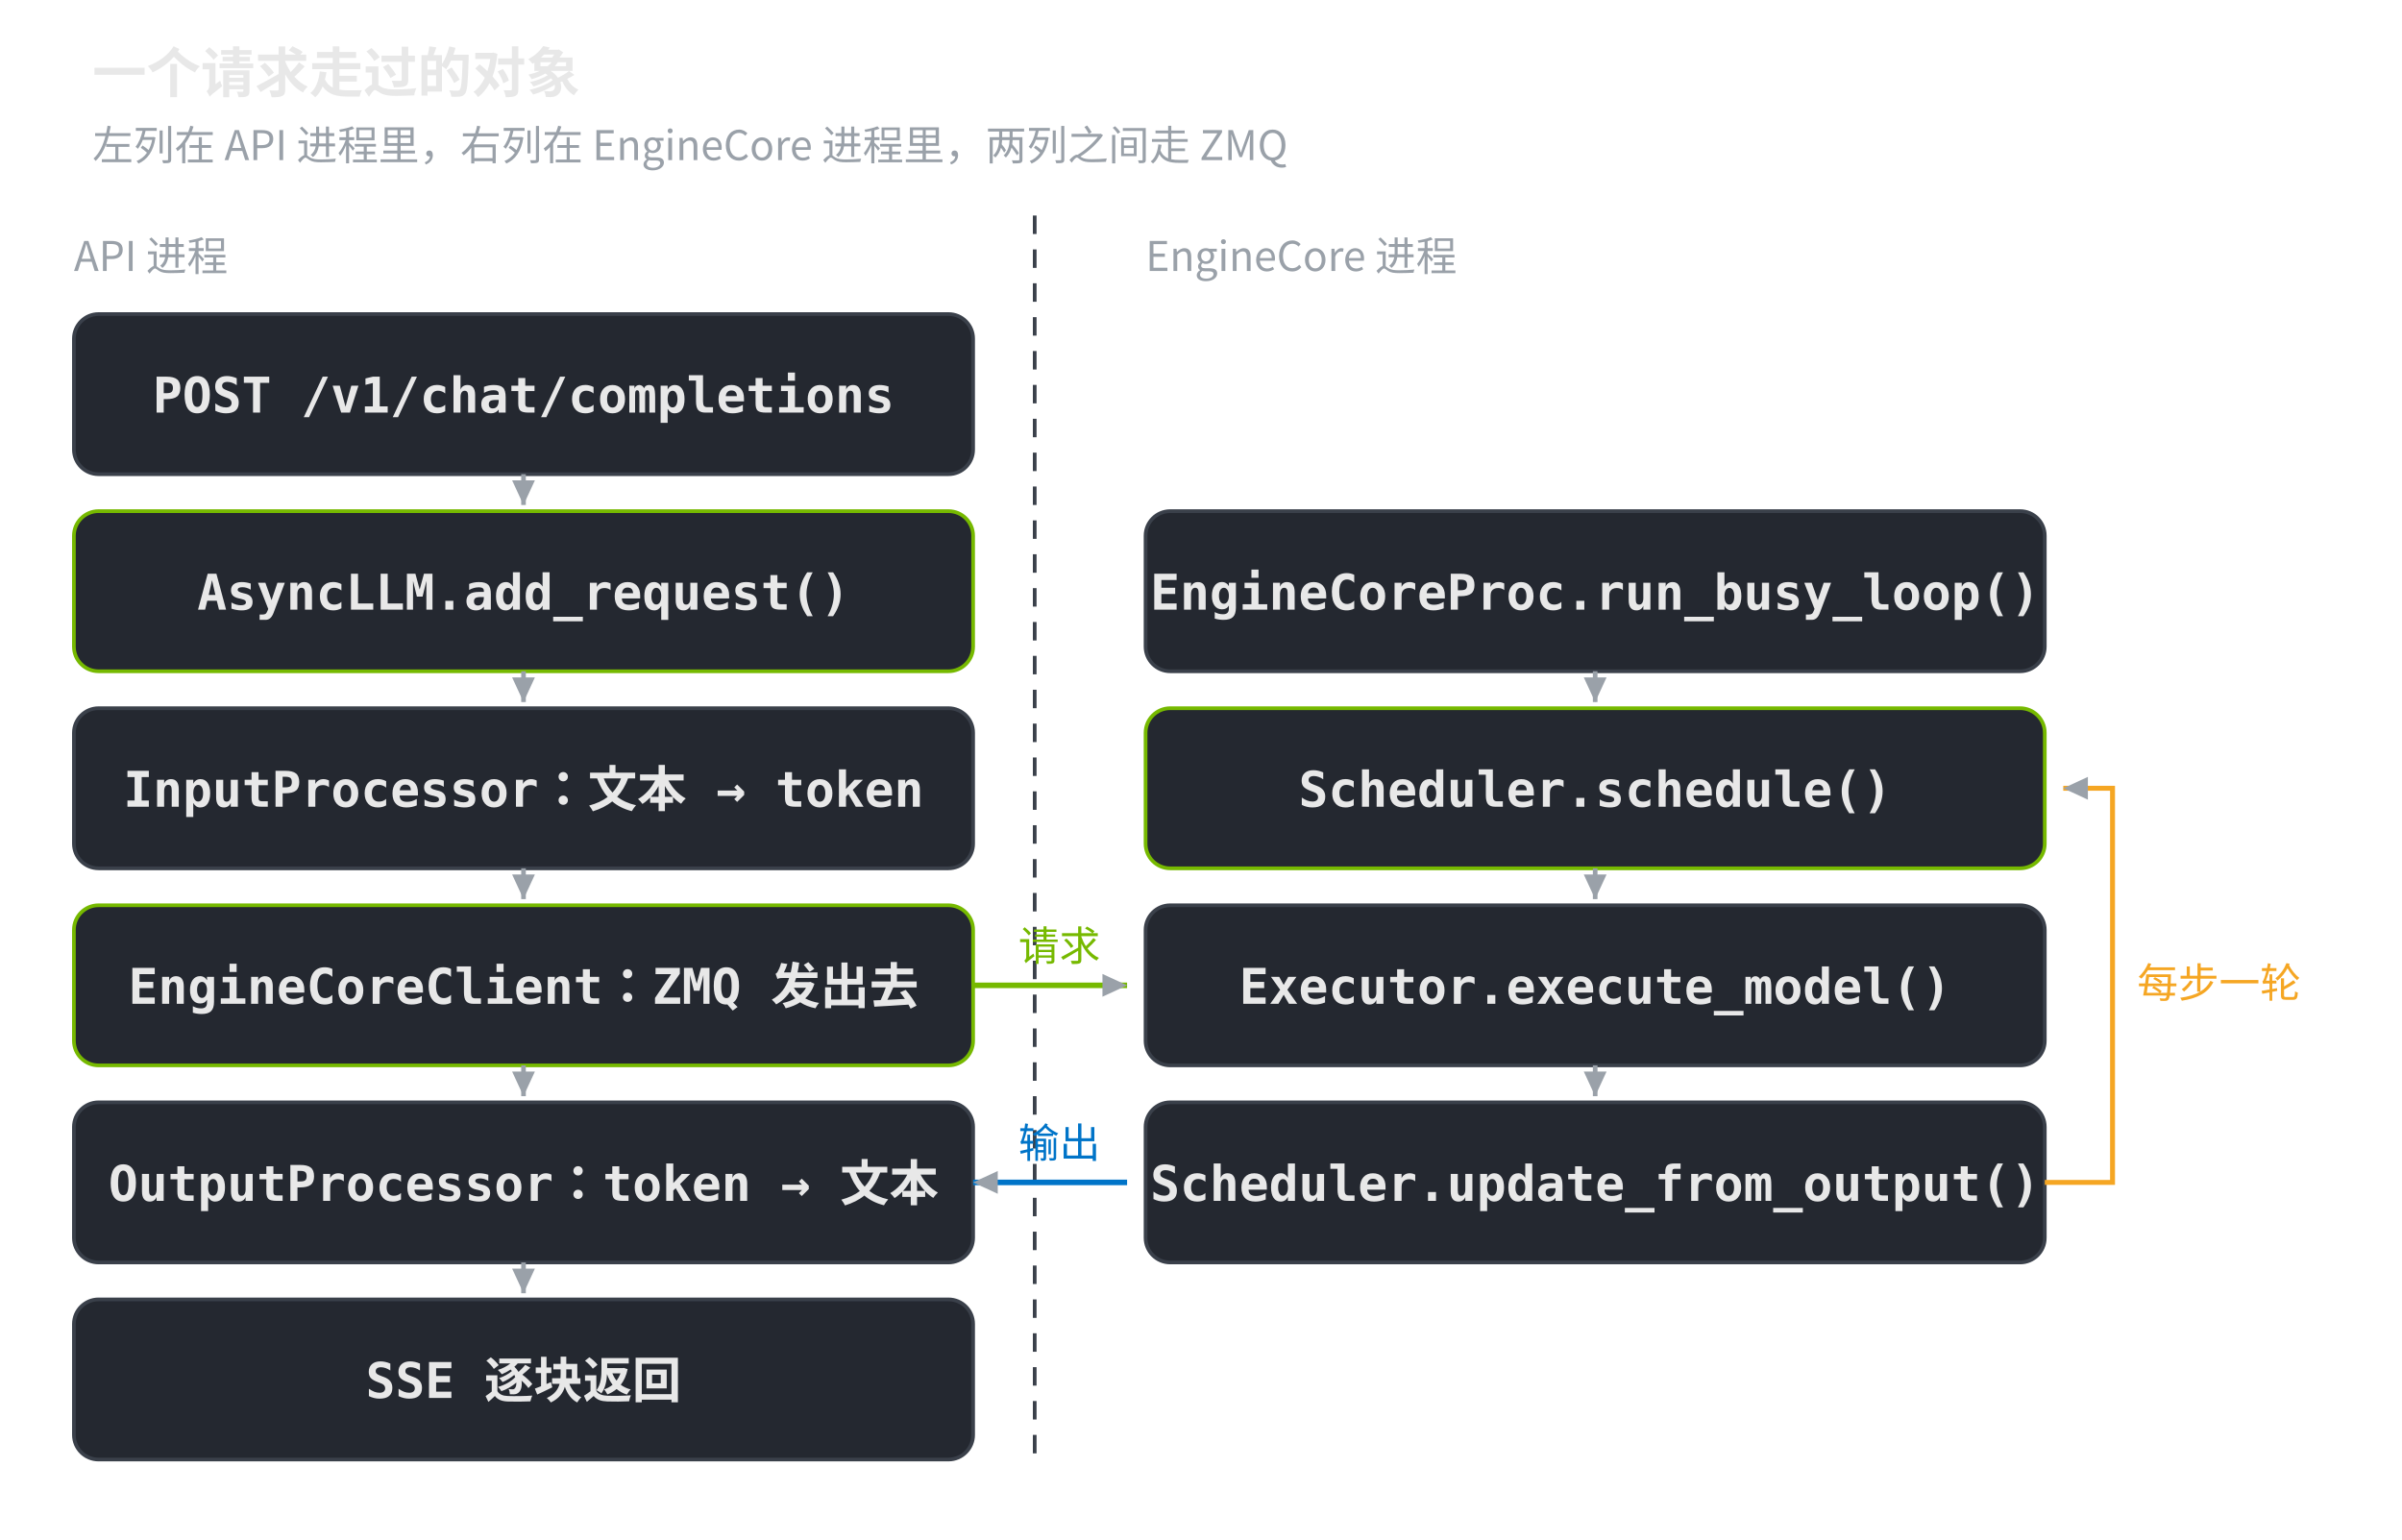
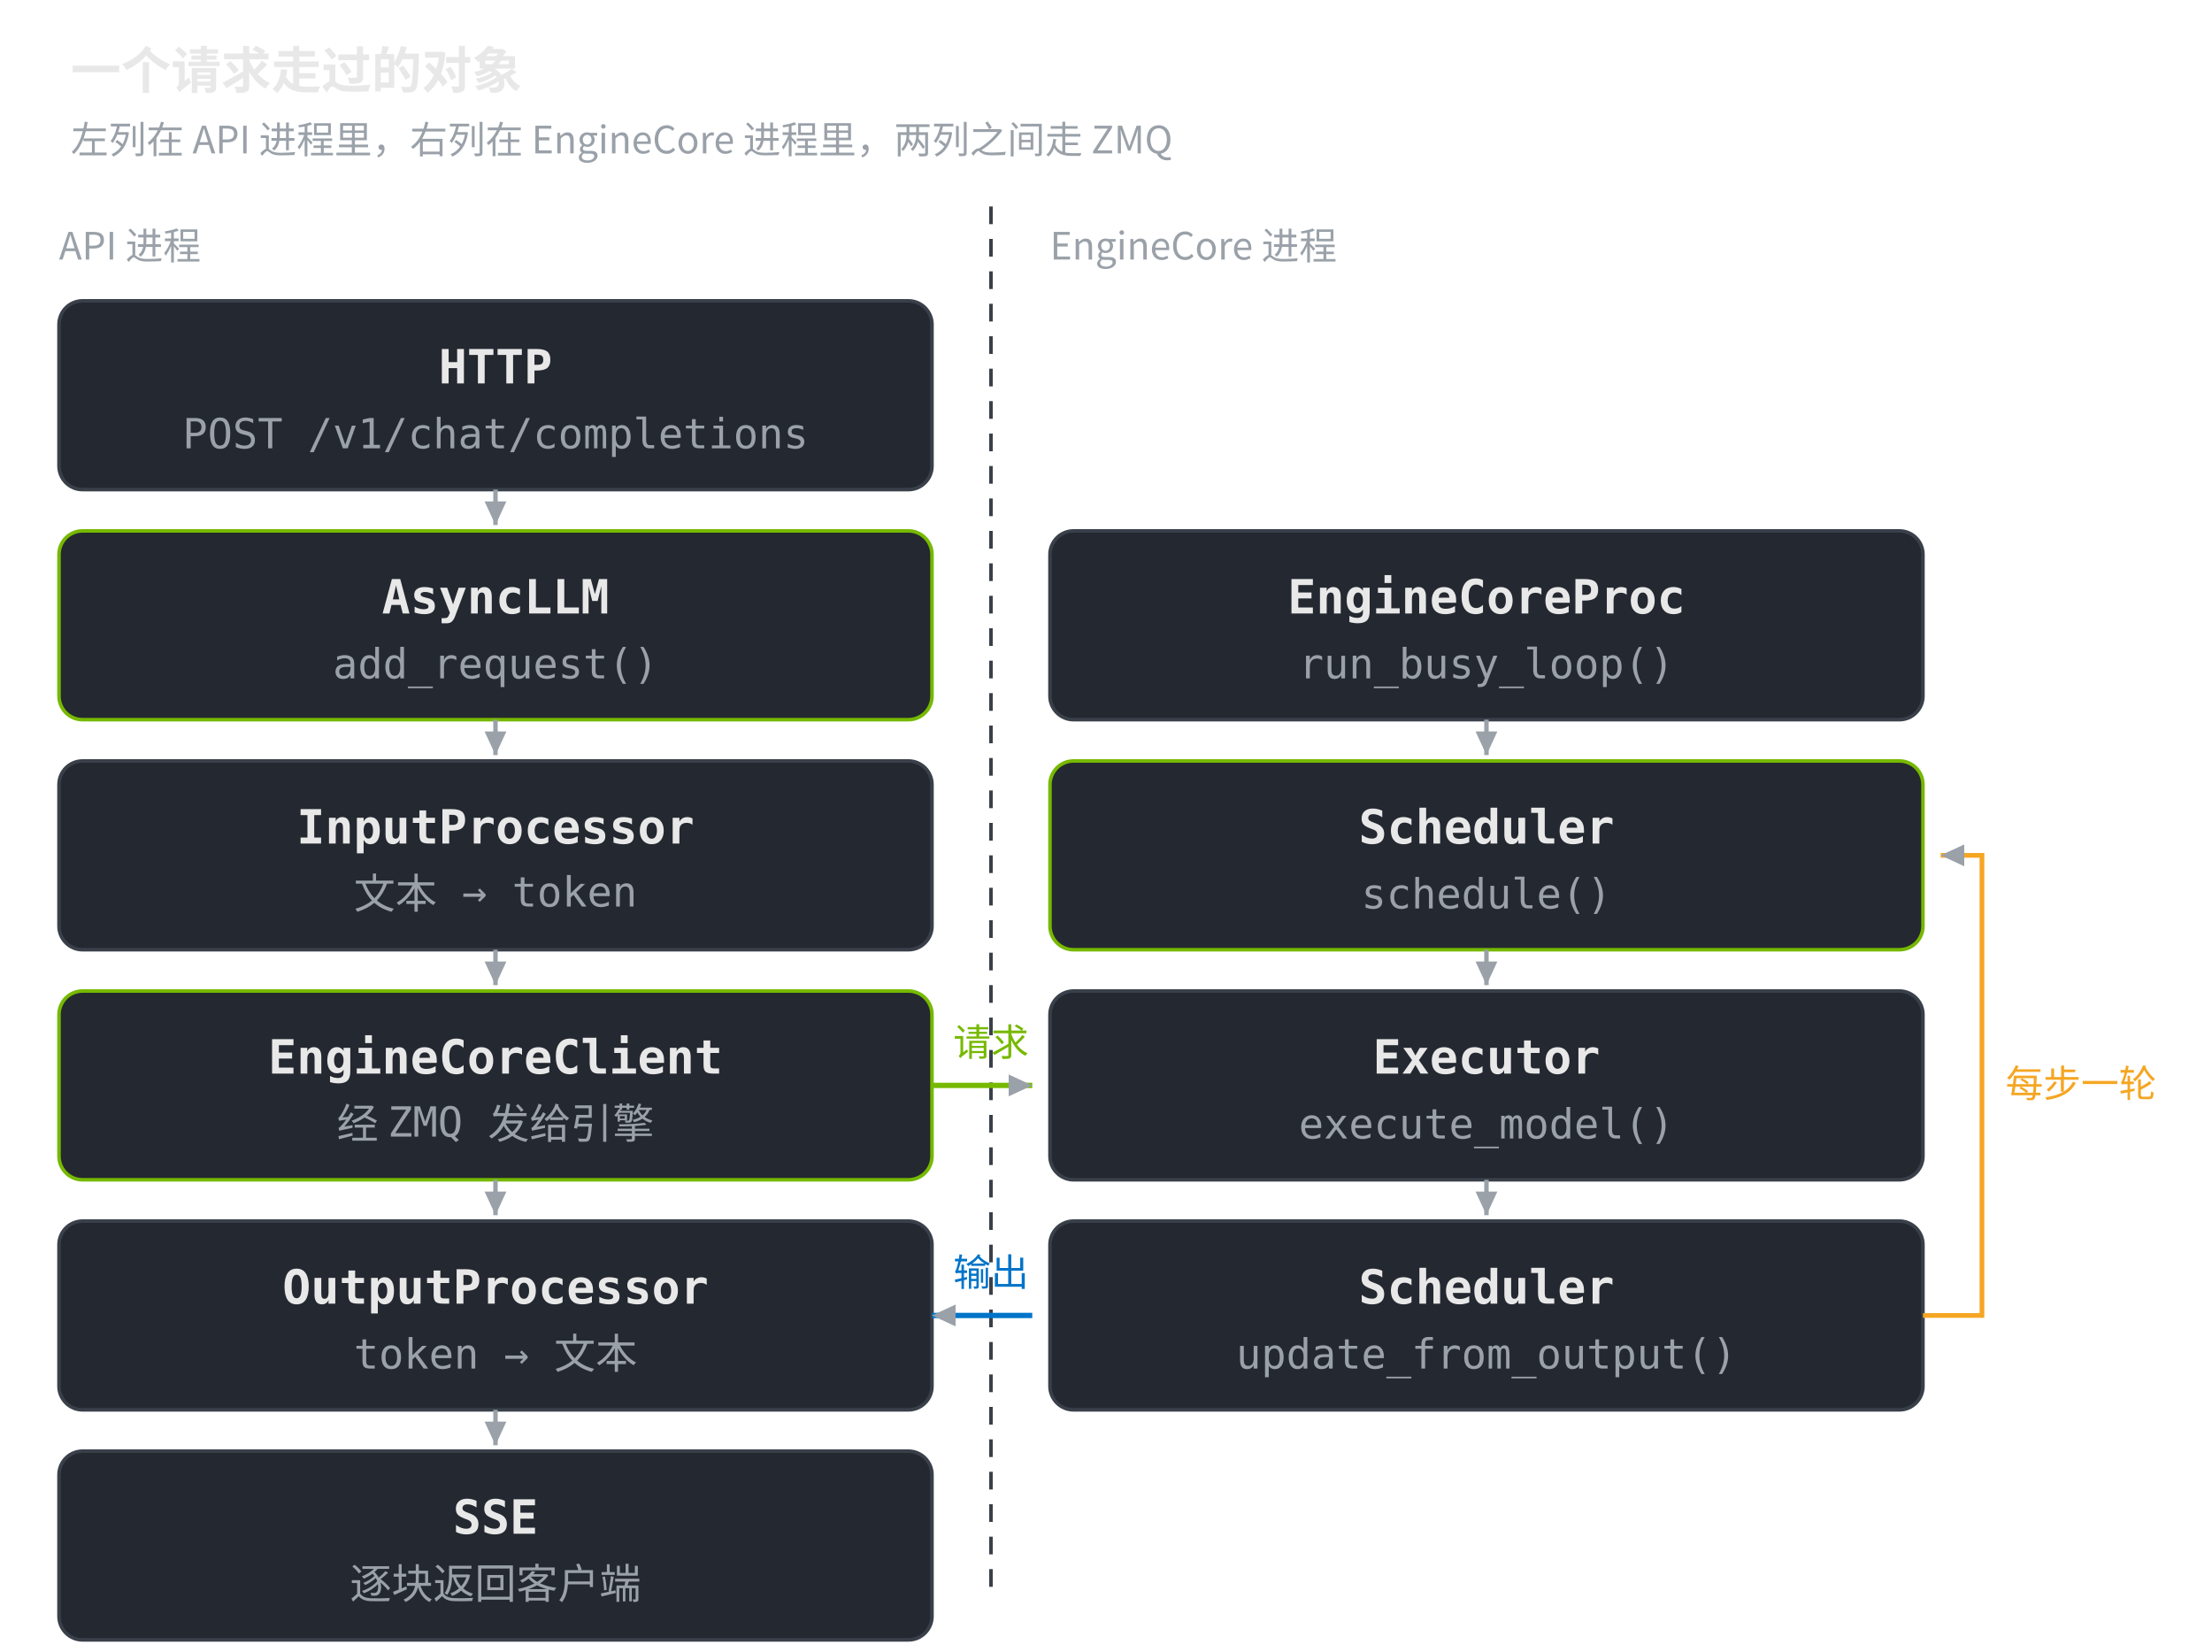
- <svg xmlns="http://www.w3.org/2000/svg" viewBox="0 0 780 500" width="780" height="500" role="img" aria-label="一个请求在 vLLM 里的路径：API 进程做分词和发送，EngineCore 进程里调度、执行、回写输出，两个进程之间用 ZMQ 传消息">
+ <svg xmlns="http://www.w3.org/2000/svg" viewBox="0 0 750 560" width="750" height="560" role="img" aria-label="一个请求在 vLLM 里的路径：API 进程做分词和发送，EngineCore 进程里调度、执行、回写输出，两个进程之间用 ZMQ 传消息">
  <style>.t2t-m{font-family:"JetBrains Mono Variable","JetBrains Mono","SF Mono",Menlo,Consolas,monospace}.t2t-s{font-family:"Noto Sans CJK SC","Noto Sans SC Variable","Noto Sans SC","Source Han Sans SC","PingFang SC","Microsoft YaHei",system-ui,sans-serif}</style>
  <defs>
    <marker id="qa" markerUnits="userSpaceOnUse" markerWidth="9" markerHeight="9" refX="8" refY="4.5" orient="auto">
      <path d="M0 0.8 8 4.5 0 8.2z" fill="#9AA1A9" />
    </marker>
  </defs>
-   <text x="30" y="30" class="t2t-s" font-size="17.6" fill="#E8E8E8" text-anchor="start" font-weight="700">一个请求走过的对象</text>
-   <text x="30" y="52" class="t2t-s" font-size="13.3" fill="#9AA1A9" text-anchor="start" font-weight="400">左列在 API 进程里，右列在 EngineCore 进程里，两列之间走 ZMQ</text>
-   <path d="M336 70V474" stroke="#3A404A" stroke-width="1.2" stroke-dasharray="6 5" />
-   <text x="24" y="88" class="t2t-s" font-size="13.3" fill="#9AA1A9" text-anchor="start" font-weight="400">API 进程</text>
-   <text x="372" y="88" class="t2t-s" font-size="13.3" fill="#9AA1A9" text-anchor="start" font-weight="400">EngineCore 进程</text>
-   <rect x="24" y="102" width="292" height="52" rx="8" fill="#242830" stroke="#3A404A" stroke-width="1.2" />
-   <text x="170.0" y="134.0" class="t2t-m" font-size="16.0" fill="#E8E8E8" text-anchor="middle" font-weight="600">POST /v1/chat/completions</text>
-   <rect x="24" y="166" width="292" height="52" rx="8" fill="#242830" stroke="#76B900" stroke-width="1.2" />
-   <text x="170.0" y="198.0" class="t2t-m" font-size="16.0" fill="#E8E8E8" text-anchor="middle" font-weight="600">AsyncLLM.add_request()</text>
-   <rect x="24" y="230" width="292" height="52" rx="8" fill="#242830" stroke="#3A404A" stroke-width="1.2" />
-   <text x="170.0" y="262.0" class="t2t-m" font-size="16.0" fill="#E8E8E8" text-anchor="middle" font-weight="600">InputProcessor：文本 → token</text>
-   <rect x="24" y="294" width="292" height="52" rx="8" fill="#242830" stroke="#76B900" stroke-width="1.2" />
-   <text x="170.0" y="326.0" class="t2t-m" font-size="16.0" fill="#E8E8E8" text-anchor="middle" font-weight="600">EngineCoreClient：ZMQ 发出去</text>
-   <rect x="24" y="358" width="292" height="52" rx="8" fill="#242830" stroke="#3A404A" stroke-width="1.2" />
-   <text x="170.0" y="390.0" class="t2t-m" font-size="16.0" fill="#E8E8E8" text-anchor="middle" font-weight="600">OutputProcessor：token → 文本</text>
-   <rect x="24" y="422" width="292" height="52" rx="8" fill="#242830" stroke="#3A404A" stroke-width="1.2" />
-   <text x="170.0" y="454.0" class="t2t-m" font-size="16.0" fill="#E8E8E8" text-anchor="middle" font-weight="600">SSE 逐块返回</text>
-   <rect x="372" y="166" width="292" height="52" rx="8" fill="#242830" stroke="#3A404A" stroke-width="1.2" />
-   <text x="518.0" y="198.0" class="t2t-m" font-size="16.0" fill="#E8E8E8" text-anchor="middle" font-weight="600">EngineCoreProc.run_busy_loop()</text>
-   <rect x="372" y="230" width="292" height="52" rx="8" fill="#242830" stroke="#76B900" stroke-width="1.2" />
-   <text x="518.0" y="262.0" class="t2t-m" font-size="16.0" fill="#E8E8E8" text-anchor="middle" font-weight="600">Scheduler.schedule()</text>
-   <rect x="372" y="294" width="292" height="52" rx="8" fill="#242830" stroke="#3A404A" stroke-width="1.2" />
-   <text x="518.0" y="326.0" class="t2t-m" font-size="16.0" fill="#E8E8E8" text-anchor="middle" font-weight="600">Executor.execute_model()</text>
-   <rect x="372" y="358" width="292" height="52" rx="8" fill="#242830" stroke="#3A404A" stroke-width="1.2" />
-   <text x="518.0" y="390.0" class="t2t-m" font-size="16.0" fill="#E8E8E8" text-anchor="middle" font-weight="600">Scheduler.update_from_output()</text>
-   <path d="M170.0 154V164" stroke="#9AA1A9" stroke-width="1.5" marker-end="url(#qa)" />
-   <path d="M170.0 218V228" stroke="#9AA1A9" stroke-width="1.5" marker-end="url(#qa)" />
-   <path d="M170.0 282V292" stroke="#9AA1A9" stroke-width="1.5" marker-end="url(#qa)" />
-   <path d="M170.0 346V356" stroke="#9AA1A9" stroke-width="1.5" marker-end="url(#qa)" />
-   <path d="M170.0 410V420" stroke="#9AA1A9" stroke-width="1.5" marker-end="url(#qa)" />
-   <path d="M518.0 218V228" stroke="#9AA1A9" stroke-width="1.5" marker-end="url(#qa)" />
-   <path d="M518.0 282V292" stroke="#9AA1A9" stroke-width="1.5" marker-end="url(#qa)" />
-   <path d="M518.0 346V356" stroke="#9AA1A9" stroke-width="1.5" marker-end="url(#qa)" />
-   <path d="M316 320.0H366" stroke="#76B900" stroke-width="1.8" marker-end="url(#qa)" />
-   <text x="344.0" y="312.0" class="t2t-s" font-size="13.3" fill="#76B900" text-anchor="middle" font-weight="400">请求</text>
-   <path d="M366 384.0H316" stroke="#0074C8" stroke-width="1.8" marker-end="url(#qa)" />
-   <text x="344.0" y="376.0" class="t2t-s" font-size="13.3" fill="#0074C8" text-anchor="middle" font-weight="400">输出</text>
-   <path d="M664 384.0H686V256.0H670" stroke="#F5A623" stroke-width="1.6" fill="none" marker-end="url(#qa)" />
-   <text x="694" y="324.0" class="t2t-s" font-size="13.3" fill="#F5A623" text-anchor="start" font-weight="400">每步一轮</text>
+   <text x="24" y="30" class="t2t-s" font-size="17.0" fill="#E8E8E8" text-anchor="start" font-weight="700">一个请求走过的对象</text>
+   <text x="24" y="52" class="t2t-s" font-size="12.8" fill="#9AA1A9" text-anchor="start" font-weight="400">左列在 API 进程里，右列在 EngineCore 进程里，两列之间走 ZMQ</text>
+   <path d="M336 70V540" stroke="#3A404A" stroke-width="1.2" stroke-dasharray="6 5" />
+   <text x="20" y="88" class="t2t-s" font-size="12.8" fill="#9AA1A9" text-anchor="start" font-weight="400">API 进程</text>
+   <text x="356" y="88" class="t2t-s" font-size="12.8" fill="#9AA1A9" text-anchor="start" font-weight="400">EngineCore 进程</text>
+   <rect x="20" y="102" width="296" height="64" rx="8" fill="#242830" stroke="#3A404A" stroke-width="1.2" />
+   <text x="168.0" y="130" class="t2t-m" font-size="16.0" fill="#E8E8E8" text-anchor="middle" font-weight="600">HTTP</text>
+   <text x="168.0" y="152" class="t2t-m" font-size="14.1" fill="#9AA1A9" text-anchor="middle" font-weight="400">POST /v1/chat/completions</text>
+   <rect x="20" y="180" width="296" height="64" rx="8" fill="#242830" stroke="#76B900" stroke-width="1.2" />
+   <text x="168.0" y="208" class="t2t-m" font-size="16.0" fill="#E8E8E8" text-anchor="middle" font-weight="600">AsyncLLM</text>
+   <text x="168.0" y="230" class="t2t-m" font-size="14.1" fill="#9AA1A9" text-anchor="middle" font-weight="400">add_request()</text>
+   <rect x="20" y="258" width="296" height="64" rx="8" fill="#242830" stroke="#3A404A" stroke-width="1.2" />
+   <text x="168.0" y="286" class="t2t-m" font-size="16.0" fill="#E8E8E8" text-anchor="middle" font-weight="600">InputProcessor</text>
+   <text x="168.0" y="308" class="t2t-m" font-size="14.1" fill="#9AA1A9" text-anchor="middle" font-weight="400">文本 → token</text>
+   <rect x="20" y="336" width="296" height="64" rx="8" fill="#242830" stroke="#76B900" stroke-width="1.2" />
+   <text x="168.0" y="364" class="t2t-m" font-size="16.0" fill="#E8E8E8" text-anchor="middle" font-weight="600">EngineCoreClient</text>
+   <text x="168.0" y="386" class="t2t-m" font-size="14.1" fill="#9AA1A9" text-anchor="middle" font-weight="400">经 ZMQ 发给引擎</text>
+   <rect x="20" y="414" width="296" height="64" rx="8" fill="#242830" stroke="#3A404A" stroke-width="1.2" />
+   <text x="168.0" y="442" class="t2t-m" font-size="16.0" fill="#E8E8E8" text-anchor="middle" font-weight="600">OutputProcessor</text>
+   <text x="168.0" y="464" class="t2t-m" font-size="14.1" fill="#9AA1A9" text-anchor="middle" font-weight="400">token → 文本</text>
+   <rect x="20" y="492" width="296" height="64" rx="8" fill="#242830" stroke="#3A404A" stroke-width="1.2" />
+   <text x="168.0" y="520" class="t2t-m" font-size="16.0" fill="#E8E8E8" text-anchor="middle" font-weight="600">SSE</text>
+   <text x="168.0" y="542" class="t2t-m" font-size="14.1" fill="#9AA1A9" text-anchor="middle" font-weight="400">逐块返回客户端</text>
+   <rect x="356" y="180" width="296" height="64" rx="8" fill="#242830" stroke="#3A404A" stroke-width="1.2" />
+   <text x="504.0" y="208" class="t2t-m" font-size="16.0" fill="#E8E8E8" text-anchor="middle" font-weight="600">EngineCoreProc</text>
+   <text x="504.0" y="230" class="t2t-m" font-size="14.1" fill="#9AA1A9" text-anchor="middle" font-weight="400">run_busy_loop()</text>
+   <rect x="356" y="258" width="296" height="64" rx="8" fill="#242830" stroke="#76B900" stroke-width="1.2" />
+   <text x="504.0" y="286" class="t2t-m" font-size="16.0" fill="#E8E8E8" text-anchor="middle" font-weight="600">Scheduler</text>
+   <text x="504.0" y="308" class="t2t-m" font-size="14.1" fill="#9AA1A9" text-anchor="middle" font-weight="400">schedule()</text>
+   <rect x="356" y="336" width="296" height="64" rx="8" fill="#242830" stroke="#3A404A" stroke-width="1.2" />
+   <text x="504.0" y="364" class="t2t-m" font-size="16.0" fill="#E8E8E8" text-anchor="middle" font-weight="600">Executor</text>
+   <text x="504.0" y="386" class="t2t-m" font-size="14.1" fill="#9AA1A9" text-anchor="middle" font-weight="400">execute_model()</text>
+   <rect x="356" y="414" width="296" height="64" rx="8" fill="#242830" stroke="#3A404A" stroke-width="1.2" />
+   <text x="504.0" y="442" class="t2t-m" font-size="16.0" fill="#E8E8E8" text-anchor="middle" font-weight="600">Scheduler</text>
+   <text x="504.0" y="464" class="t2t-m" font-size="14.1" fill="#9AA1A9" text-anchor="middle" font-weight="400">update_from_output()</text>
+   <path d="M168.0 166V178" stroke="#9AA1A9" stroke-width="1.5" marker-end="url(#qa)" />
+   <path d="M168.0 244V256" stroke="#9AA1A9" stroke-width="1.5" marker-end="url(#qa)" />
+   <path d="M168.0 322V334" stroke="#9AA1A9" stroke-width="1.5" marker-end="url(#qa)" />
+   <path d="M168.0 400V412" stroke="#9AA1A9" stroke-width="1.5" marker-end="url(#qa)" />
+   <path d="M168.0 478V490" stroke="#9AA1A9" stroke-width="1.5" marker-end="url(#qa)" />
+   <path d="M504.0 244V256" stroke="#9AA1A9" stroke-width="1.5" marker-end="url(#qa)" />
+   <path d="M504.0 322V334" stroke="#9AA1A9" stroke-width="1.5" marker-end="url(#qa)" />
+   <path d="M504.0 400V412" stroke="#9AA1A9" stroke-width="1.5" marker-end="url(#qa)" />
+   <path d="M316 368.0H350" stroke="#76B900" stroke-width="1.8" marker-end="url(#qa)" />
+   <text x="336.0" y="358.0" class="t2t-s" font-size="12.8" fill="#76B900" text-anchor="middle" font-weight="400">请求</text>
+   <path d="M350 446.0H316" stroke="#0074C8" stroke-width="1.8" marker-end="url(#qa)" />
+   <text x="336.0" y="436.0" class="t2t-s" font-size="12.8" fill="#0074C8" text-anchor="middle" font-weight="400">输出</text>
+   <path d="M652 446.0H672V290.0H658" stroke="#F5A623" stroke-width="1.6" fill="none" marker-end="url(#qa)" />
+   <text x="680" y="372.0" class="t2t-s" font-size="12.8" fill="#F5A623" text-anchor="start" font-weight="400">每步一轮</text>
</svg>
